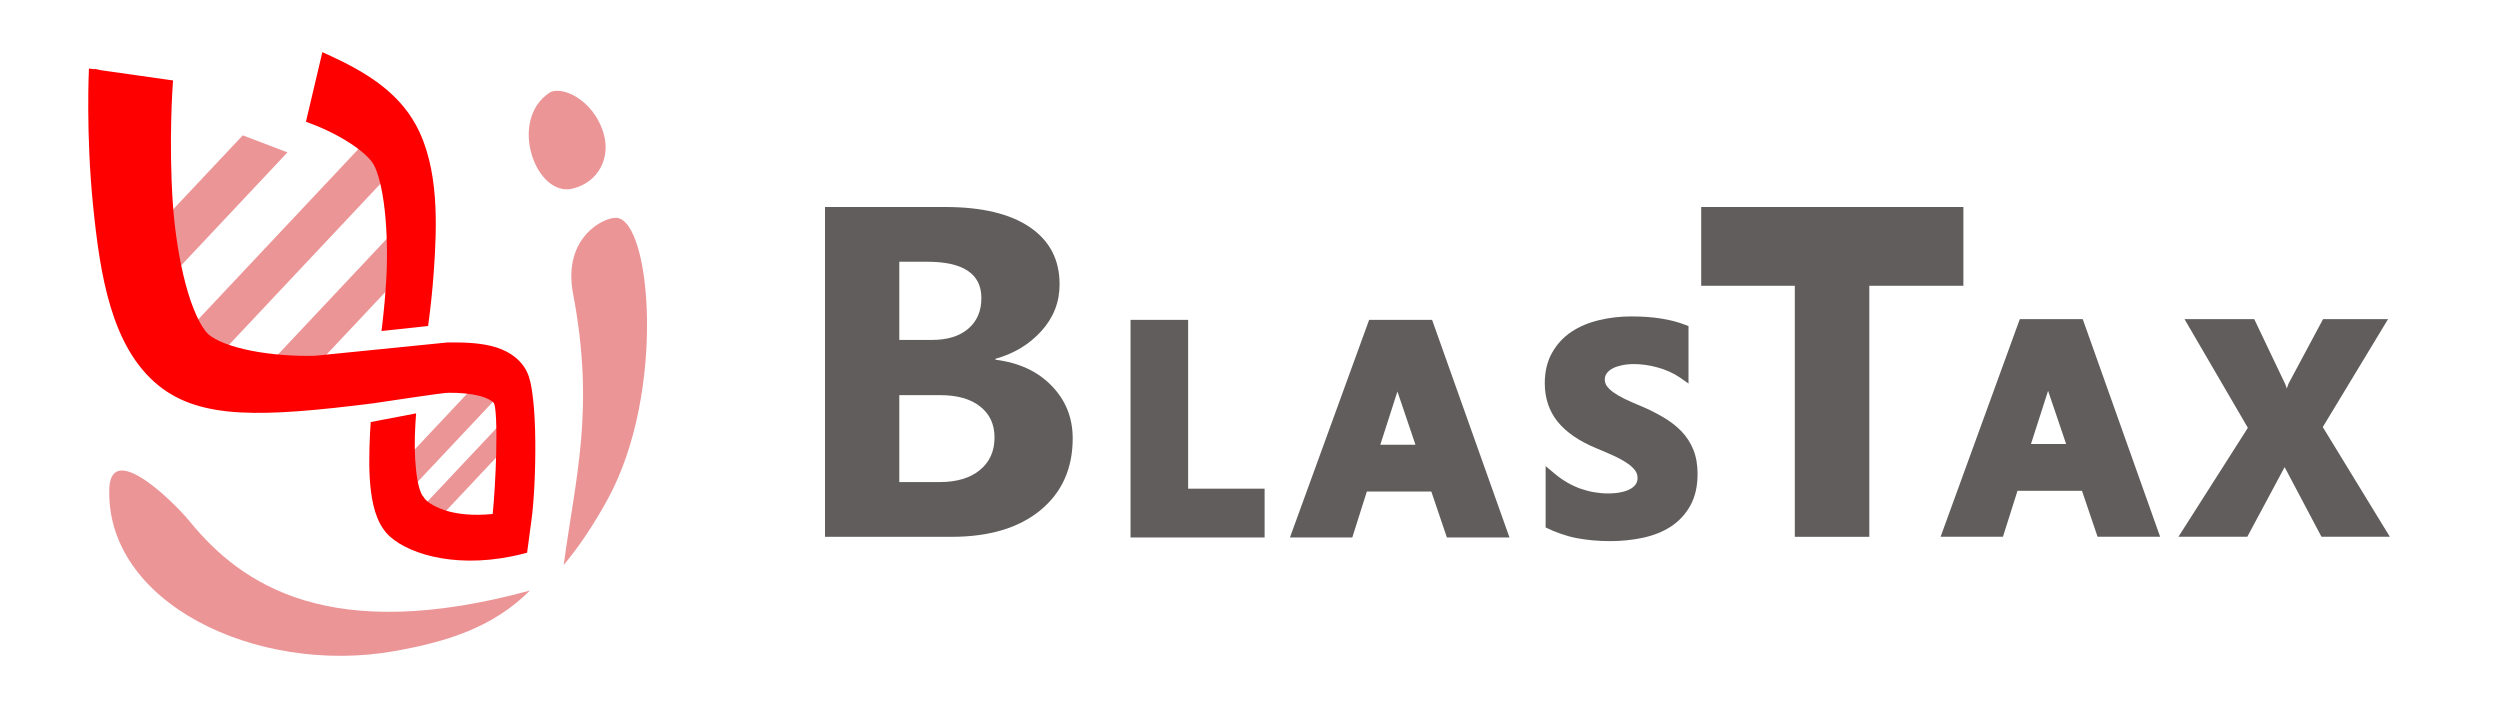
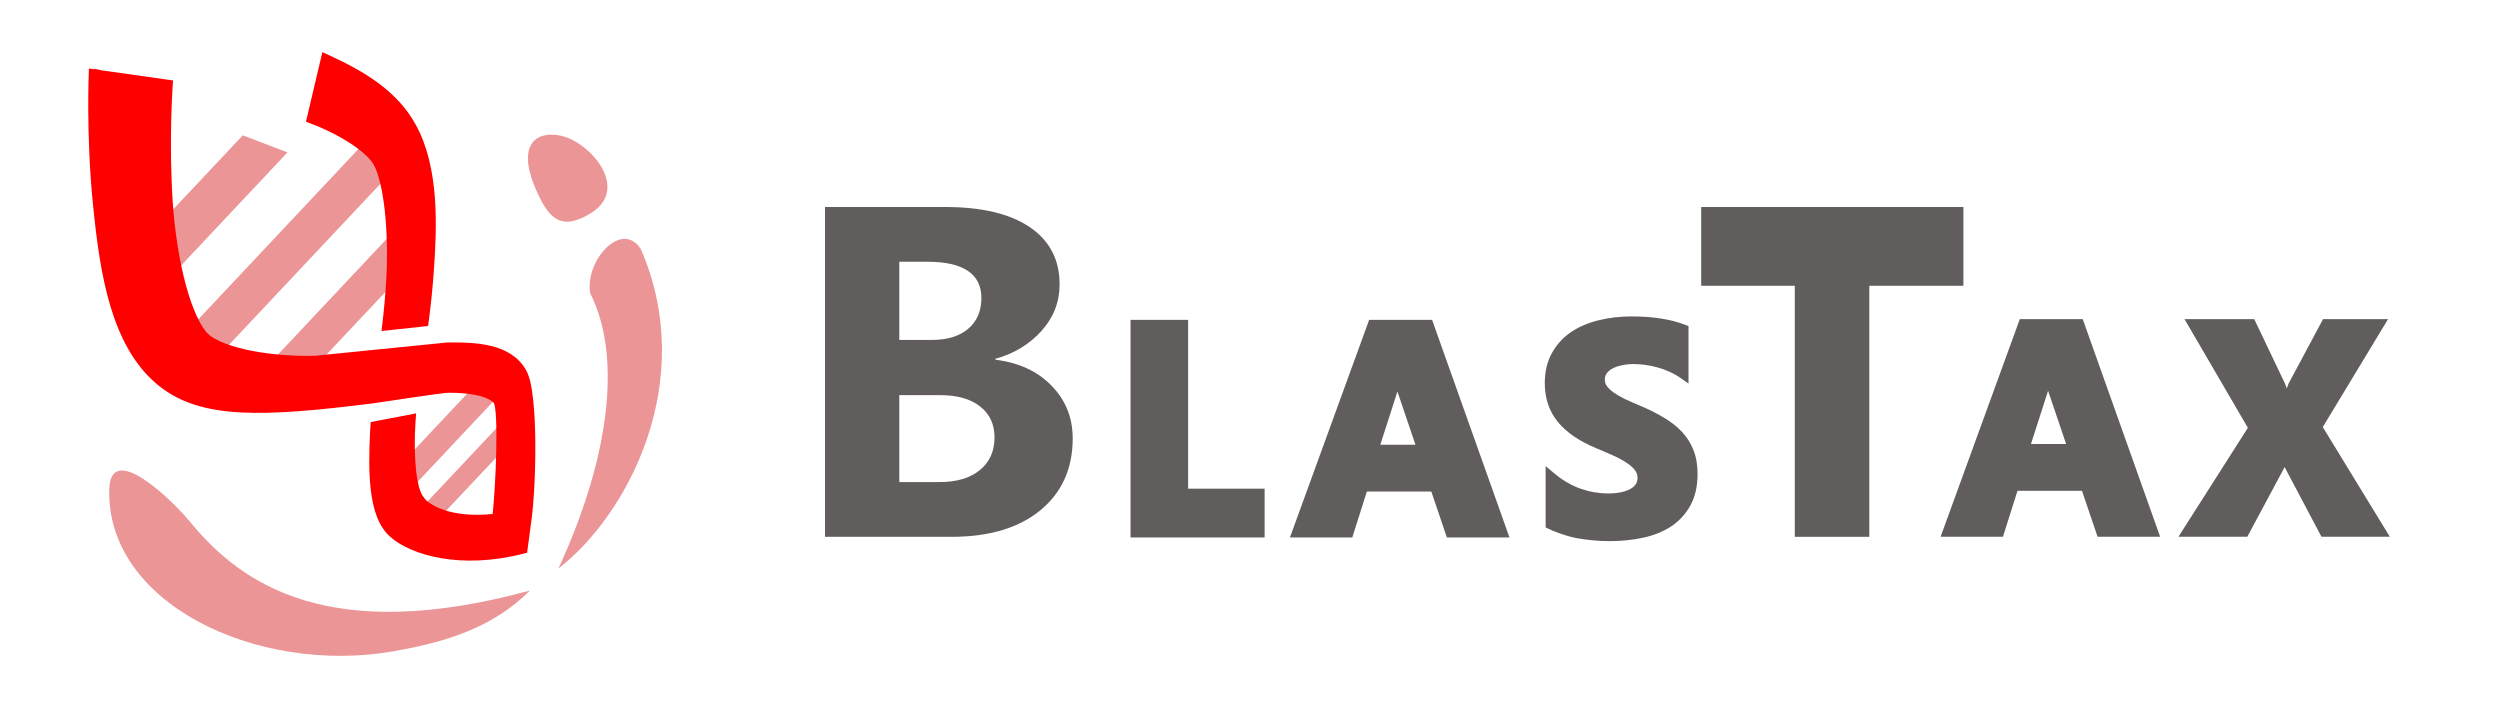
<svg xmlns="http://www.w3.org/2000/svg" width="226" height="64" version="1.1" viewBox="0 0 226 64">
-   <g stroke-linecap="square" fill="#605d5c">
+   <g fill="#605d5c" stroke-linecap="square">
    <path d="m74.58 48.528v-29.815h10.853q4.99 0 7.672 1.83t2.682 5.156q0 2.412-1.643 4.221-1.622 1.809-4.158 2.516v0.083q3.181 0.395 5.073 2.349 1.913 1.954 1.913 4.761 0 4.096-2.932 6.508-2.932 2.391-8.005 2.391zm6.716-24.867v7.069h2.952q2.079 0 3.264-0.998 1.206-1.019 1.206-2.786 0-3.285-4.907-3.285zm0 12.059v7.859h3.639q2.329 0 3.639-1.081 1.331-1.081 1.331-2.952 0-1.788-1.31-2.807-1.289-1.019-3.618-1.019z" stroke-linejoin="bevel" stroke-width="4" aria-label="B" />
    <path d="m147.48 28.604c-1.025 0-2.002 0.113-2.928 0.34-0.936 0.22-1.775 0.571-2.506 1.059l-0.002 0.002h-0.002c-0.731 0.493-1.317 1.135-1.744 1.904-0.439 0.781-0.65 1.704-0.65 2.742 0 1.337 0.395 2.526 1.18 3.492l0.002 0.002c0.79 0.961 1.953 1.742 3.463 2.371h0.002v0.002c0.568 0.232 1.096 0.459 1.584 0.682 0.474 0.216 0.875 0.439 1.201 0.662h0.002l0.004 0.002c0.326 0.217 0.566 0.443 0.732 0.672 0.149 0.205 0.217 0.414 0.217 0.684 0 0.188-0.043 0.347-0.133 0.51-0.084 0.143-0.219 0.285-0.434 0.424-0.199 0.126-0.476 0.239-0.834 0.324h-0.002c-0.34 0.083-0.762 0.129-1.262 0.129-0.845 0-1.681-0.145-2.516-0.439-0.828-0.301-1.594-0.746-2.307-1.344l-0.822-0.689v5.545c0.729 0.374 1.847 0.786 2.805 0.967 0.961 0.18 1.969 0.27 3.022 0.27 1.03 0 2.012-0.1 2.943-0.299 0.952-0.202 1.802-0.534 2.535-1.004l0.002-0.002 0.002-0.002c0.741-0.485 1.335-1.122 1.764-1.893v-0.002c0.45-0.802 0.662-1.768 0.662-2.873 0-0.804-0.119-1.527-0.373-2.162v-0.002c-0.249-0.631-0.611-1.195-1.08-1.684-0.461-0.48-1.012-0.904-1.647-1.272-0.613-0.369-1.3-0.712-2.062-1.031h-0.002l-0.002-0.002c-0.537-0.222-1.016-0.432-1.438-0.635l-0.004-0.002c-1e-3 -5.61e-4 -0.003-0.001-0.004-0.002-0.409-0.205-0.752-0.407-1.025-0.602l-0.004-0.004c-1e-3 -7.12e-4 -0.003-0.001-0.004-0.002-0.262-0.196-0.45-0.39-0.574-0.57-0.113-0.172-0.166-0.348-0.166-0.572 0-0.201 0.046-0.35 0.141-0.494l0.002-0.004 0.002-0.004c0.103-0.163 0.249-0.308 0.463-0.439 0.211-0.129 0.489-0.237 0.838-0.314l0.004-0.002 0.006-0.002c0.345-0.084 0.74-0.129 1.184-0.129 0.322 0 0.664 0.025 1.025 0.074h0.002c0.365 0.049 0.732 0.126 1.1 0.232l0.004 0.002h0.006c0.365 0.097 0.715 0.223 1.055 0.377h0.002l0.002 0.002c0.346 0.153 0.661 0.328 0.945 0.525l0.785 0.547v-5.193l-0.32-0.123c-0.669-0.257-1.398-0.443-2.182-0.561-0.781-0.127-1.665-0.189-2.658-0.189z" />
    <path d="m123.77 28.916-7.16 19.672h5.637l1.316-4.154h5.828l1.408 4.154h5.658l-6.996-19.672h-5.691zm2.557 6.475 1.631 4.814h-3.178l1.547-4.814z" />
    <path d="m102.2 28.916v19.672h12.121v-4.412h-6.914v-15.26h-5.207z" />
    <path d="m177.49 25.834h-8.504v22.694h-6.736v-22.694h-8.462v-7.12h23.702z" stroke-linejoin="bevel" stroke-width="4" aria-label="T" />
    <path d="m197.48 28.85 5.727 9.824-6.275 9.848h6.225l3.373-6.295 3.33 6.295h6.18l-6.061-9.916 5.9-9.756h-5.875l-3.123 5.836-0.01 0.027c-0.07 0.176-0.087 0.249-0.146 0.404-0.049-0.117-0.083-0.271-0.135-0.381v-0.002l-2.807-5.885h-6.303z" stroke-linecap="square" />
    <path d="m182.59 28.85-7.16 19.672h5.637l1.315-4.154h5.83l1.408 4.154h5.656l-6.996-19.672h-5.689zm2.557 6.477 1.631 4.812h-3.178l1.547-4.812z" stroke-linecap="square" />
  </g>
  <g transform="translate(13.978 72.713)">
    <g fill="#eb9597">
      <path d="m7.968-60.478-11.911 12.666 2.915 2.741 13.037-13.867z" />
      <path d="m20.072-60.994-19.043 20.252 2.623 2.467 19.043-20.252z" />
      <path d="m22.746-52.997-14.051 14.944 2.331 2.193 14.051-14.944z" />
      <path d="m32.061-35.238-9.665 10.276 1.312 1.233 9.663-10.278z" />
      <path d="m30.042-39.029-9.663 10.278 1.602 1.506 9.663-10.276z" />
-       <path d="m41.74-53.022c-1.14-0.063-4.878 1.786-3.912 6.863 1.992 10.474 0.22 16.549-0.848 24.523 1.413-1.691 2.749-3.689 4.023-6.035 5.219-9.605 3.889-25.176 0.736-25.352z" />
    </g>
-     <path d="m15.163-68-0.139 0.593-0.134 0.565-0.764 3.242-0.447 1.892 0.412 0.155c2.775 1.041 5.019 2.588 5.677 3.662 0.434 0.707 0.825 2.297 1.031 4.163 0.205 1.866 0.257 4.031 0.156 6.007-0.084 1.636-0.23 3.104-0.371 4.309l-0.074 0.623 4.213-0.454 0.051-0.391c0.163-1.229 0.339-2.77 0.46-4.489 0.296-4.199 0.504-9.425-1.621-13.307l-2e-3 -7.7e-5c-1.684-3.078-4.675-4.846-7.894-6.317zm-21.101 1.48s-0.29 5.876 0.379 12.441c0.62 6.089 1.603 12.742 5.926 16.227 1.913 1.542 4.289 2.256 7.4 2.423 3.111 0.167 6.981-0.196 12.011-0.826l0.012-0.003c6.242-0.934 6.496-0.944 6.783-0.948 1.021-0.012 1.991 0.083 2.74 0.267 0.748 0.184 1.247 0.49 1.374 0.682-0.032-0.049 0.051 0.133 0.09 0.393 0.039 0.259 0.068 0.615 0.088 1.03 0.04 0.829 0.041 1.901 0.016 3.028-0.047 2.093-0.19 4.242-0.319 5.556-1.804 0.188-3.294 0.007-4.34-0.341-0.565-0.188-1.013-0.414-1.328-0.624-0.315-0.21-0.492-0.426-0.517-0.474l-0.036-0.068-0.054-0.055c-0.082-0.082-0.24-0.365-0.36-0.781-0.12-0.416-0.22-0.96-0.289-1.583-0.139-1.246-0.16-2.805-0.057-4.351 0.003-0.051 0.008-0.104 0.013-0.168l0.045-0.649-4.105 0.785-0.023 0.388c-0.011 0.187-0.029 0.378-0.039 0.597-0.082 1.776-0.127 3.644 0.088 5.306 0.215 1.662 0.682 3.15 1.745 4.088 1.894 1.673 6.39 2.971 12.039 1.517l0.328-0.083 0.41-3.08 7.7e-5 -2e-3c0.198-1.451 0.357-4.264 0.331-6.992-0.013-1.364-0.073-2.702-0.203-3.835-0.13-1.133-0.302-2.045-0.67-2.669-0.69-1.171-1.839-1.798-3.098-2.109-1.26-0.311-2.657-0.337-4-0.318l-0.022 0.001-11.922 1.199c-1.854 0.052-3.931-0.104-5.717-0.448-1.789-0.345-3.291-0.916-3.935-1.511-0.672-0.622-1.458-2.317-2.036-4.487-0.578-2.17-0.998-4.819-1.171-7.423-0.369-5.566-0.003-10.587-0.003-10.587l0.031-0.433-6.505-0.923-0.599-0.133s-0.002 0.045-0.002 0.047z" fill="#f00" />
-     <path d="m35.661-64.311c-3.721 2.526-1.183 9.471 2.142 8.645 2.34-0.582 3.433-2.791 2.784-4.988-0.914-3.096-3.867-4.377-4.927-3.657z" fill="#eb9597" />
-     <path d="m-4.09-28.729c-0.51 10.5 13.316 17.069 25.713 14.886 4.905-0.864 8.987-2.179 12.306-5.483-18.024 4.9-26.026-0.437-30.782-6.28-1.263-1.552-6.901-7.199-7.237-3.123z" fill="#eb9597" />
+     <path d="m15.163-68-0.139 0.593-0.134 0.565-0.764 3.242-0.447 1.892 0.412 0.155c2.775 1.041 5.019 2.588 5.677 3.662 0.434 0.707 0.825 2.297 1.031 4.163 0.205 1.866 0.257 4.031 0.156 6.007-0.084 1.636-0.23 3.104-0.371 4.309l-0.074 0.623 4.213-0.454 0.051-0.391c0.163-1.229 0.339-2.77 0.46-4.489 0.296-4.199 0.504-9.425-1.621-13.307l-2e-3 -7.7e-5c-1.684-3.078-4.675-4.846-7.894-6.317zm-21.101 1.48s-0.29 5.876 0.379 12.441c0.62 6.089 1.603 12.742 5.926 16.227 1.913 1.542 4.289 2.256 7.4 2.423 3.111 0.167 6.981-0.196 12.011-0.826l0.012-0.003c6.242-0.934 6.496-0.944 6.783-0.948 1.021-0.012 1.991 0.083 2.74 0.267 0.748 0.184 1.247 0.49 1.374 0.682-0.032-0.049 0.051 0.133 0.09 0.393 0.039 0.259 0.068 0.615 0.088 1.03 0.04 0.829 0.041 1.901 0.016 3.028-0.047 2.093-0.19 4.242-0.319 5.556-1.804 0.188-3.294 0.007-4.34-0.341-0.565-0.188-1.013-0.414-1.328-0.624s-0.492-0.426-0.517-0.474l-0.036-0.068-0.054-0.055c-0.082-0.082-0.24-0.365-0.36-0.781-0.12-0.416-0.22-0.96-0.289-1.583-0.139-1.246-0.16-2.805-0.057-4.351 0.003-0.051 0.008-0.104 0.013-0.168l0.045-0.649-4.105 0.785-0.023 0.388c-0.011 0.187-0.029 0.378-0.039 0.597-0.082 1.776-0.127 3.644 0.088 5.306s0.682 3.15 1.745 4.088c1.894 1.673 6.39 2.971 12.039 1.517l0.328-0.083 0.41-3.08 7.7e-5 -2e-3c0.198-1.451 0.357-4.264 0.331-6.992-0.013-1.364-0.073-2.702-0.203-3.835s-0.302-2.045-0.67-2.669c-0.69-1.171-1.839-1.798-3.098-2.109s-2.657-0.337-4-0.318l-0.022 0.001-11.922 1.199c-1.854 0.052-3.931-0.104-5.717-0.448-1.789-0.345-3.291-0.916-3.935-1.511-0.672-0.622-1.458-2.317-2.036-4.487s-0.998-4.819-1.171-7.423c-0.369-5.566-0.003-10.587-0.003-10.587l0.031-0.433-6.505-0.923-0.599-0.133s-0.002 0.045-0.002 0.047z" fill="#f00" />
+     <g fill="#eb9597">
+       <path d="m39.358-53.393c3.718-2.221 0.038-6.461-2.615-7.048-2.292-0.507-3.937 0.845-2.393 4.567 1.196 2.885 2.309 4.094 5.008 2.481z" />
+       <path d="m-4.09-28.729c-0.51 10.5 13.316 17.069 25.713 14.886 4.905-0.864 8.987-2.179 12.306-5.483-18.024 4.9-26.026-0.437-30.782-6.28-1.263-1.552-6.901-7.199-7.237-3.123z" />
+       <path d="m43.962-50.176c5.163 11.89-1.146 23.973-7.456 28.853 4.995-10.841 5.548-19.633 2.865-24.889-0.485-2.938 2.865-6.681 4.591-3.964z" />
+     </g>
  </g>
</svg>
